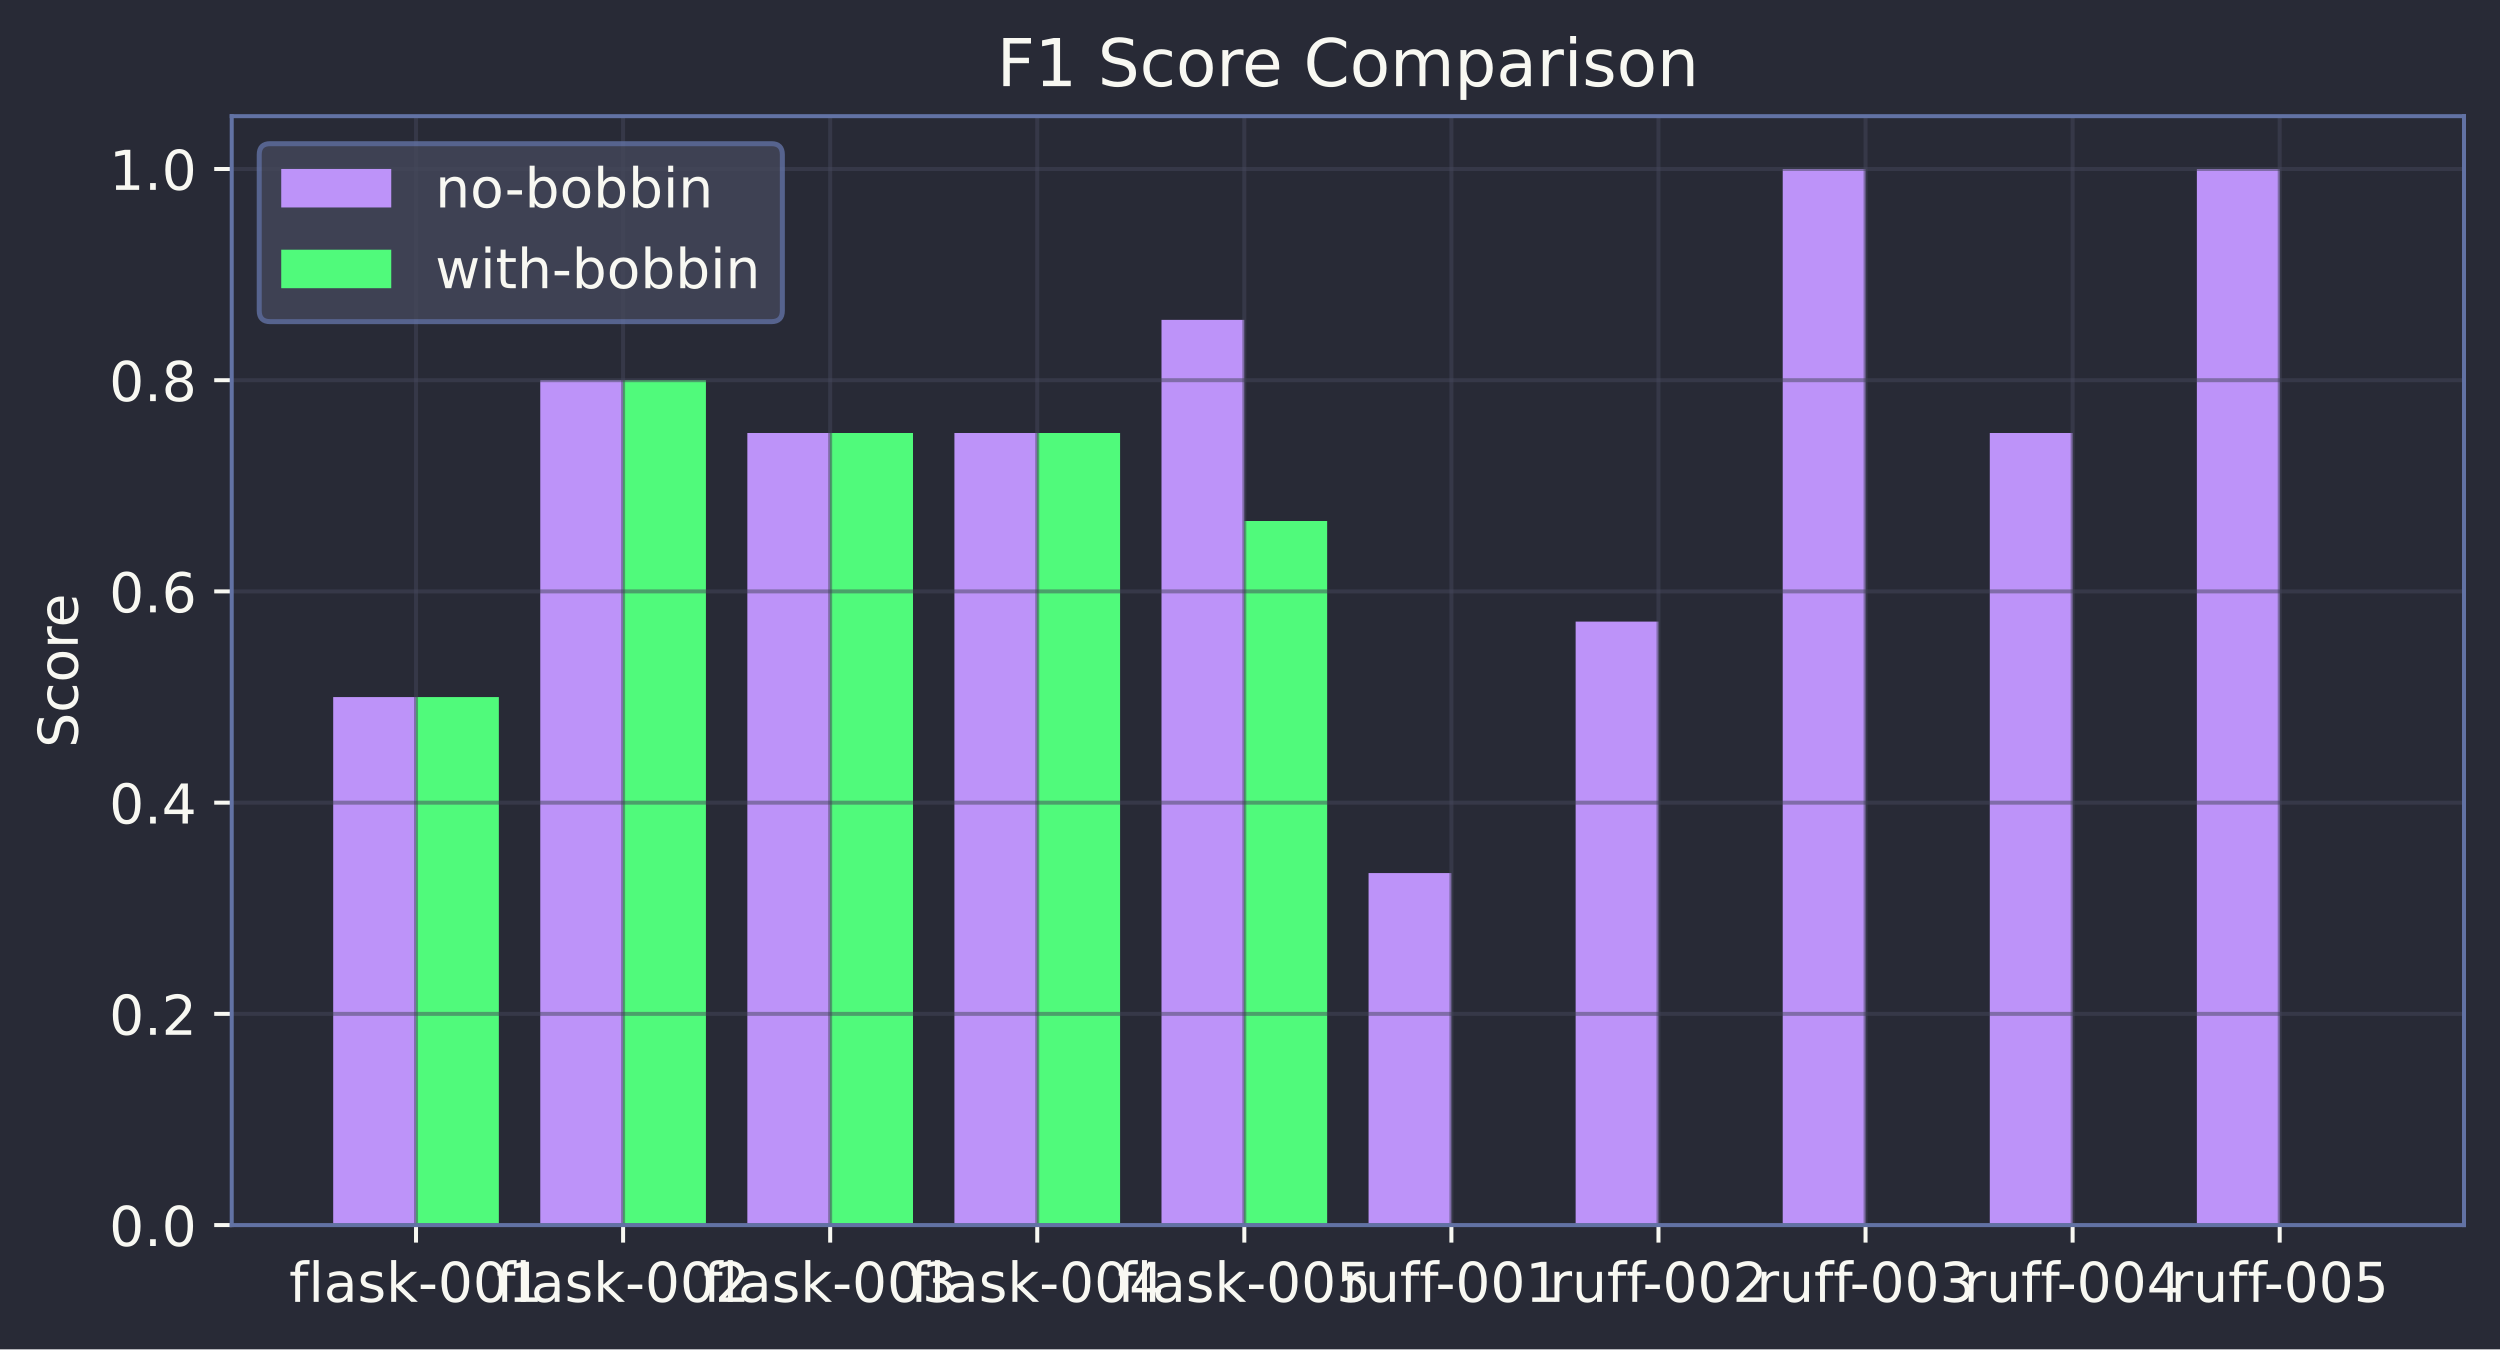
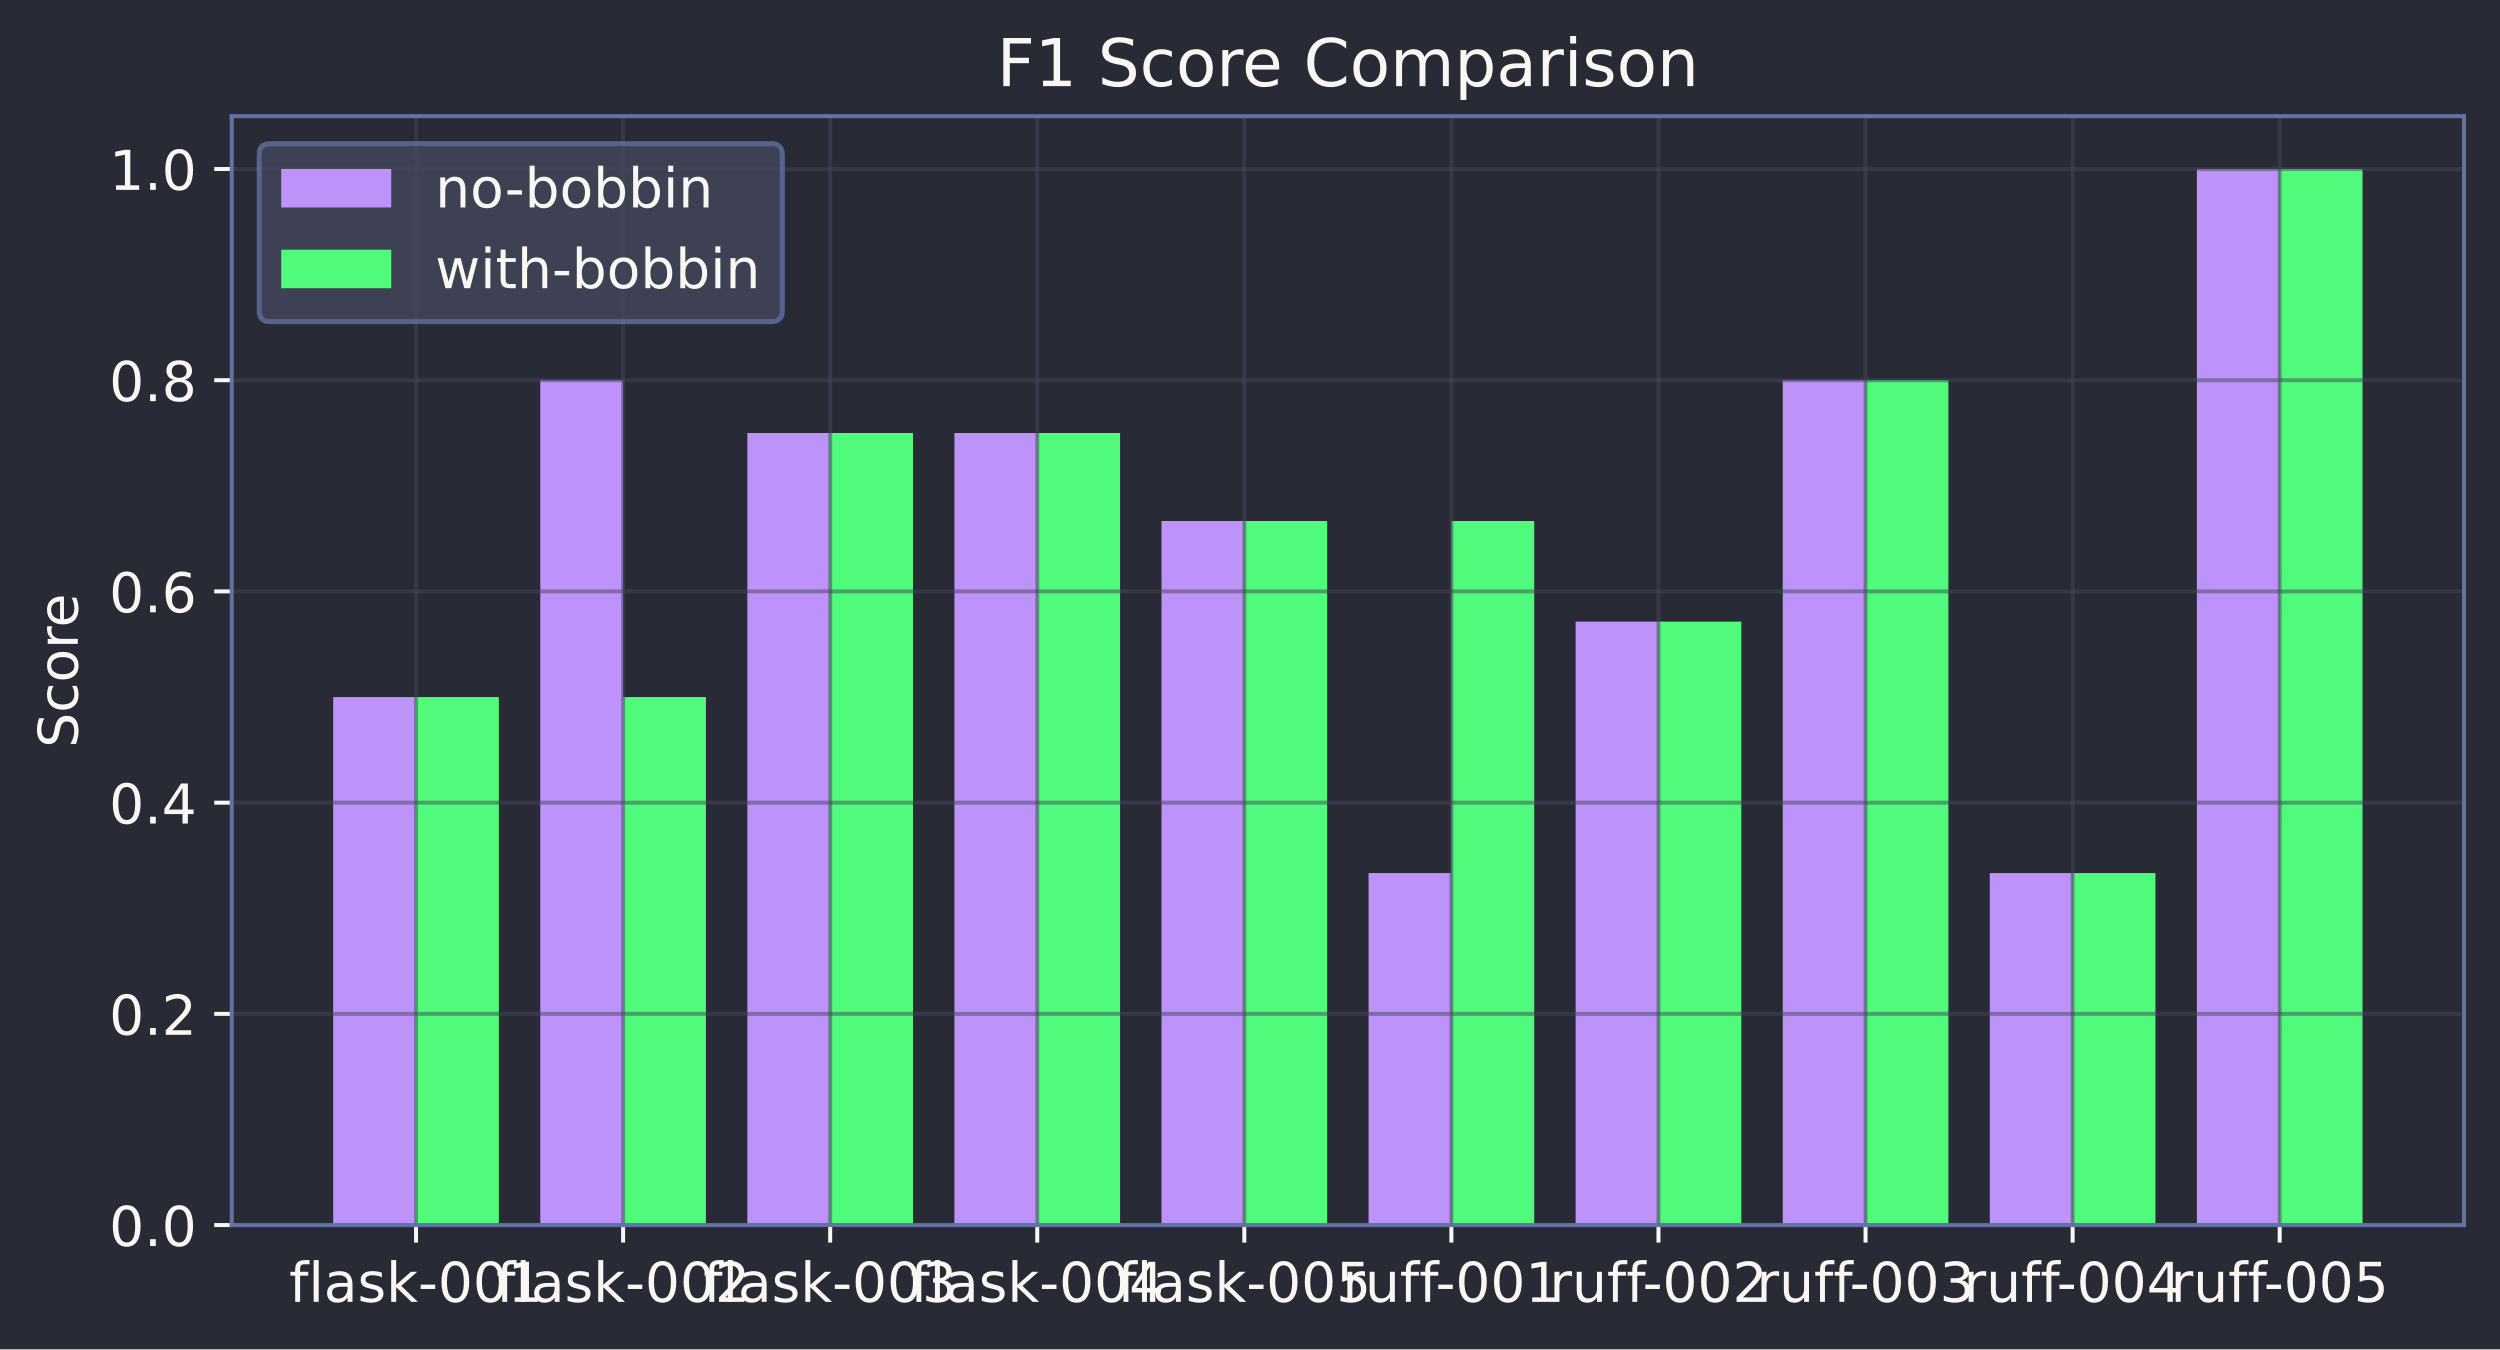
<svg xmlns="http://www.w3.org/2000/svg" xmlns:xlink="http://www.w3.org/1999/xlink" width="499.939pt" height="269.836pt" viewBox="0 0 499.939 269.836" version="1.1">
  <defs>
    <style type="text/css">*{stroke-linejoin: round; stroke-linecap: butt}</style>
  </defs>
  <g id="figure_1">
    <g id="patch_1">
      <path d="M 0 269.836  L 499.939 269.836  L 499.939 0  L 0 0  z " style="fill: #282a36" />
    </g>
    <g id="axes_1">
      <g id="patch_2">
        <path d="M 46.339 244.99  L 492.739 244.99  L 492.739 23.23  L 46.339 23.23  z " style="fill: #282a36" />
      </g>
      <g id="patch_3">
-         <path d="M 66.63 244.99  L 83.194 244.99  L 83.194 139.39  L 66.63 139.39  z " clip-path="url(#p4379482efa)" style="fill: #bd93f9" />
+         <path d="M 66.63 244.99  L 83.194 244.99  L 83.194 139.39  L 66.63 139.39  z " clip-path="url(#p163e8eecd1)" style="fill: #bd93f9" />
      </g>
      <g id="patch_4">
-         <path d="M 108.04 244.99  L 124.604 244.99  L 124.604 76.03  L 108.04 76.03  z " clip-path="url(#p4379482efa)" style="fill: #bd93f9" />
+         <path d="M 108.04 244.99  L 124.604 244.99  L 124.604 76.03  L 108.04 76.03  z " clip-path="url(#p163e8eecd1)" style="fill: #bd93f9" />
      </g>
      <g id="patch_5">
-         <path d="M 149.45 244.99  L 166.014 244.99  L 166.014 86.59  L 149.45 86.59  z " clip-path="url(#p4379482efa)" style="fill: #bd93f9" />
+         <path d="M 149.45 244.99  L 166.014 244.99  L 166.014 86.59  L 149.45 86.59  z " clip-path="url(#p163e8eecd1)" style="fill: #bd93f9" />
      </g>
      <g id="patch_6">
-         <path d="M 190.86 244.99  L 207.424 244.99  L 207.424 86.59  L 190.86 86.59  z " clip-path="url(#p4379482efa)" style="fill: #bd93f9" />
+         <path d="M 190.86 244.99  L 207.424 244.99  L 207.424 86.59  L 190.86 86.59  z " clip-path="url(#p163e8eecd1)" style="fill: #bd93f9" />
      </g>
      <g id="patch_7">
-         <path d="M 232.27 244.99  L 248.834 244.99  L 248.834 63.97  L 232.27 63.97  z " clip-path="url(#p4379482efa)" style="fill: #bd93f9" />
+         <path d="M 232.27 244.99  L 248.834 244.99  L 248.834 104.183  L 232.27 104.183  z " clip-path="url(#p163e8eecd1)" style="fill: #bd93f9" />
      </g>
      <g id="patch_8">
-         <path d="M 273.68 244.99  L 290.244 244.99  L 290.244 174.597  L 273.68 174.597  z " clip-path="url(#p4379482efa)" style="fill: #bd93f9" />
+         <path d="M 273.68 244.99  L 290.244 244.99  L 290.244 174.597  L 273.68 174.597  z " clip-path="url(#p163e8eecd1)" style="fill: #bd93f9" />
      </g>
      <g id="patch_9">
-         <path d="M 315.09 244.99  L 331.654 244.99  L 331.654 124.31  L 315.09 124.31  z " clip-path="url(#p4379482efa)" style="fill: #bd93f9" />
+         <path d="M 315.09 244.99  L 331.654 244.99  L 331.654 124.31  L 315.09 124.31  z " clip-path="url(#p163e8eecd1)" style="fill: #bd93f9" />
      </g>
      <g id="patch_10">
-         <path d="M 356.5 244.99  L 373.064 244.99  L 373.064 33.79  L 356.5 33.79  z " clip-path="url(#p4379482efa)" style="fill: #bd93f9" />
+         <path d="M 356.5 244.99  L 373.064 244.99  L 373.064 76.03  L 356.5 76.03  z " clip-path="url(#p163e8eecd1)" style="fill: #bd93f9" />
      </g>
      <g id="patch_11">
-         <path d="M 397.91 244.99  L 414.474 244.99  L 414.474 86.59  L 397.91 86.59  z " clip-path="url(#p4379482efa)" style="fill: #bd93f9" />
+         <path d="M 397.91 244.99  L 414.474 244.99  L 414.474 174.597  L 397.91 174.597  z " clip-path="url(#p163e8eecd1)" style="fill: #bd93f9" />
      </g>
      <g id="patch_12">
-         <path d="M 439.32 244.99  L 455.884 244.99  L 455.884 33.79  L 439.32 33.79  z " clip-path="url(#p4379482efa)" style="fill: #bd93f9" />
+         <path d="M 439.32 244.99  L 455.884 244.99  L 455.884 33.79  L 439.32 33.79  z " clip-path="url(#p163e8eecd1)" style="fill: #bd93f9" />
      </g>
      <g id="patch_13">
-         <path d="M 83.194 244.99  L 99.758 244.99  L 99.758 139.39  L 83.194 139.39  z " clip-path="url(#p4379482efa)" style="fill: #50fa7b" />
+         <path d="M 83.194 244.99  L 99.758 244.99  L 99.758 139.39  L 83.194 139.39  z " clip-path="url(#p163e8eecd1)" style="fill: #50fa7b" />
      </g>
      <g id="patch_14">
-         <path d="M 124.604 244.99  L 141.168 244.99  L 141.168 76.03  L 124.604 76.03  z " clip-path="url(#p4379482efa)" style="fill: #50fa7b" />
+         <path d="M 124.604 244.99  L 141.168 244.99  L 141.168 139.39  L 124.604 139.39  z " clip-path="url(#p163e8eecd1)" style="fill: #50fa7b" />
      </g>
      <g id="patch_15">
-         <path d="M 166.014 244.99  L 182.578 244.99  L 182.578 86.59  L 166.014 86.59  z " clip-path="url(#p4379482efa)" style="fill: #50fa7b" />
+         <path d="M 166.014 244.99  L 182.578 244.99  L 182.578 86.59  L 166.014 86.59  z " clip-path="url(#p163e8eecd1)" style="fill: #50fa7b" />
      </g>
      <g id="patch_16">
-         <path d="M 207.424 244.99  L 223.988 244.99  L 223.988 86.59  L 207.424 86.59  z " clip-path="url(#p4379482efa)" style="fill: #50fa7b" />
+         <path d="M 207.424 244.99  L 223.988 244.99  L 223.988 86.59  L 207.424 86.59  z " clip-path="url(#p163e8eecd1)" style="fill: #50fa7b" />
      </g>
      <g id="patch_17">
-         <path d="M 248.834 244.99  L 265.398 244.99  L 265.398 104.183  L 248.834 104.183  z " clip-path="url(#p4379482efa)" style="fill: #50fa7b" />
+         <path d="M 248.834 244.99  L 265.398 244.99  L 265.398 104.183  L 248.834 104.183  z " clip-path="url(#p163e8eecd1)" style="fill: #50fa7b" />
      </g>
      <g id="patch_18">
-         <path d="M 290.244 244.99  L 306.808 244.99  L 306.808 244.99  L 290.244 244.99  z " clip-path="url(#p4379482efa)" style="fill: #50fa7b" />
+         <path d="M 290.244 244.99  L 306.808 244.99  L 306.808 104.193  L 290.244 104.193  z " clip-path="url(#p163e8eecd1)" style="fill: #50fa7b" />
      </g>
      <g id="patch_19">
-         <path d="M 331.654 244.99  L 348.218 244.99  L 348.218 244.99  L 331.654 244.99  z " clip-path="url(#p4379482efa)" style="fill: #50fa7b" />
+         <path d="M 331.654 244.99  L 348.218 244.99  L 348.218 124.31  L 331.654 124.31  z " clip-path="url(#p163e8eecd1)" style="fill: #50fa7b" />
      </g>
      <g id="patch_20">
-         <path d="M 373.064 244.99  L 389.628 244.99  L 389.628 244.99  L 373.064 244.99  z " clip-path="url(#p4379482efa)" style="fill: #50fa7b" />
+         <path d="M 373.064 244.99  L 389.628 244.99  L 389.628 76.03  L 373.064 76.03  z " clip-path="url(#p163e8eecd1)" style="fill: #50fa7b" />
      </g>
      <g id="patch_21">
-         <path d="M 414.474 244.99  L 431.038 244.99  L 431.038 244.99  L 414.474 244.99  z " clip-path="url(#p4379482efa)" style="fill: #50fa7b" />
+         <path d="M 414.474 244.99  L 431.038 244.99  L 431.038 174.597  L 414.474 174.597  z " clip-path="url(#p163e8eecd1)" style="fill: #50fa7b" />
      </g>
      <g id="patch_22">
-         <path d="M 455.884 244.99  L 472.448 244.99  L 472.448 244.99  L 455.884 244.99  z " clip-path="url(#p4379482efa)" style="fill: #50fa7b" />
+         <path d="M 455.884 244.99  L 472.448 244.99  L 472.448 33.79  L 455.884 33.79  z " clip-path="url(#p163e8eecd1)" style="fill: #50fa7b" />
      </g>
      <g id="matplotlib.axis_1">
        <g id="xtick_1">
          <g id="line2d_1">
-             <path d="M 83.194 244.99  L 83.194 23.23  " clip-path="url(#p4379482efa)" style="fill: none; stroke: #44475a; stroke-opacity: 0.5; stroke-width: 0.8; stroke-linecap: square" />
+             <path d="M 83.194 244.99  L 83.194 23.23  " clip-path="url(#p163e8eecd1)" style="fill: none; stroke: #44475a; stroke-opacity: 0.5; stroke-width: 0.8; stroke-linecap: square" />
          </g>
          <g id="line2d_2">
            <defs>
-               <path id="m51ddf07c45" d="M 0 0  L 0 3.5  " style="stroke: #f8f8f2; stroke-width: 0.8" />
+               <path id="mb557cf2187" d="M 0 0  L 0 3.5  " style="stroke: #f8f8f2; stroke-width: 0.8" />
            </defs>
            <g>
-               <use xlink:href="#m51ddf07c45" x="83.194" y="244.99" style="fill: #f8f8f2; stroke: #f8f8f2; stroke-width: 0.8" />
+               <use xlink:href="#mb557cf2187" x="83.194" y="244.99" style="fill: #f8f8f2; stroke: #f8f8f2; stroke-width: 0.8" />
            </g>
          </g>
          <g id="text_1">
            <text style="font-size: 11px; font-family: 'DejaVu Sans', 'Bitstream Vera Sans', 'Computer Modern Sans Serif', 'Lucida Grande', 'Verdana', 'Geneva', 'Lucid', 'Arial', 'Helvetica', 'Avant Garde', sans-serif; text-anchor: middle; fill: #f8f8f2" x="83.194" y="260.348" transform="rotate(-0 83.19429 260.3482)">flask-001</text>
          </g>
        </g>
        <g id="xtick_2">
          <g id="line2d_3">
-             <path d="M 124.604 244.99  L 124.604 23.23  " clip-path="url(#p4379482efa)" style="fill: none; stroke: #44475a; stroke-opacity: 0.5; stroke-width: 0.8; stroke-linecap: square" />
+             <path d="M 124.604 244.99  L 124.604 23.23  " clip-path="url(#p163e8eecd1)" style="fill: none; stroke: #44475a; stroke-opacity: 0.5; stroke-width: 0.8; stroke-linecap: square" />
          </g>
          <g id="line2d_4">
            <g>
-               <use xlink:href="#m51ddf07c45" x="124.604" y="244.99" style="fill: #f8f8f2; stroke: #f8f8f2; stroke-width: 0.8" />
+               <use xlink:href="#mb557cf2187" x="124.604" y="244.99" style="fill: #f8f8f2; stroke: #f8f8f2; stroke-width: 0.8" />
            </g>
          </g>
          <g id="text_2">
            <text style="font-size: 11px; font-family: 'DejaVu Sans', 'Bitstream Vera Sans', 'Computer Modern Sans Serif', 'Lucida Grande', 'Verdana', 'Geneva', 'Lucid', 'Arial', 'Helvetica', 'Avant Garde', sans-serif; text-anchor: middle; fill: #f8f8f2" x="124.604" y="260.348" transform="rotate(-0 124.6043 260.3482)">flask-002</text>
          </g>
        </g>
        <g id="xtick_3">
          <g id="line2d_5">
-             <path d="M 166.014 244.99  L 166.014 23.23  " clip-path="url(#p4379482efa)" style="fill: none; stroke: #44475a; stroke-opacity: 0.5; stroke-width: 0.8; stroke-linecap: square" />
+             <path d="M 166.014 244.99  L 166.014 23.23  " clip-path="url(#p163e8eecd1)" style="fill: none; stroke: #44475a; stroke-opacity: 0.5; stroke-width: 0.8; stroke-linecap: square" />
          </g>
          <g id="line2d_6">
            <g>
-               <use xlink:href="#m51ddf07c45" x="166.014" y="244.99" style="fill: #f8f8f2; stroke: #f8f8f2; stroke-width: 0.8" />
+               <use xlink:href="#mb557cf2187" x="166.014" y="244.99" style="fill: #f8f8f2; stroke: #f8f8f2; stroke-width: 0.8" />
            </g>
          </g>
          <g id="text_3">
            <text style="font-size: 11px; font-family: 'DejaVu Sans', 'Bitstream Vera Sans', 'Computer Modern Sans Serif', 'Lucida Grande', 'Verdana', 'Geneva', 'Lucid', 'Arial', 'Helvetica', 'Avant Garde', sans-serif; text-anchor: middle; fill: #f8f8f2" x="166.014" y="260.348" transform="rotate(-0 166.0143 260.3482)">flask-003</text>
          </g>
        </g>
        <g id="xtick_4">
          <g id="line2d_7">
-             <path d="M 207.424 244.99  L 207.424 23.23  " clip-path="url(#p4379482efa)" style="fill: none; stroke: #44475a; stroke-opacity: 0.5; stroke-width: 0.8; stroke-linecap: square" />
+             <path d="M 207.424 244.99  L 207.424 23.23  " clip-path="url(#p163e8eecd1)" style="fill: none; stroke: #44475a; stroke-opacity: 0.5; stroke-width: 0.8; stroke-linecap: square" />
          </g>
          <g id="line2d_8">
            <g>
-               <use xlink:href="#m51ddf07c45" x="207.424" y="244.99" style="fill: #f8f8f2; stroke: #f8f8f2; stroke-width: 0.8" />
+               <use xlink:href="#mb557cf2187" x="207.424" y="244.99" style="fill: #f8f8f2; stroke: #f8f8f2; stroke-width: 0.8" />
            </g>
          </g>
          <g id="text_4">
            <text style="font-size: 11px; font-family: 'DejaVu Sans', 'Bitstream Vera Sans', 'Computer Modern Sans Serif', 'Lucida Grande', 'Verdana', 'Geneva', 'Lucid', 'Arial', 'Helvetica', 'Avant Garde', sans-serif; text-anchor: middle; fill: #f8f8f2" x="207.424" y="260.348" transform="rotate(-0 207.4243 260.3482)">flask-004</text>
          </g>
        </g>
        <g id="xtick_5">
          <g id="line2d_9">
-             <path d="M 248.834 244.99  L 248.834 23.23  " clip-path="url(#p4379482efa)" style="fill: none; stroke: #44475a; stroke-opacity: 0.5; stroke-width: 0.8; stroke-linecap: square" />
+             <path d="M 248.834 244.99  L 248.834 23.23  " clip-path="url(#p163e8eecd1)" style="fill: none; stroke: #44475a; stroke-opacity: 0.5; stroke-width: 0.8; stroke-linecap: square" />
          </g>
          <g id="line2d_10">
            <g>
-               <use xlink:href="#m51ddf07c45" x="248.834" y="244.99" style="fill: #f8f8f2; stroke: #f8f8f2; stroke-width: 0.8" />
+               <use xlink:href="#mb557cf2187" x="248.834" y="244.99" style="fill: #f8f8f2; stroke: #f8f8f2; stroke-width: 0.8" />
            </g>
          </g>
          <g id="text_5">
            <text style="font-size: 11px; font-family: 'DejaVu Sans', 'Bitstream Vera Sans', 'Computer Modern Sans Serif', 'Lucida Grande', 'Verdana', 'Geneva', 'Lucid', 'Arial', 'Helvetica', 'Avant Garde', sans-serif; text-anchor: middle; fill: #f8f8f2" x="248.834" y="260.348" transform="rotate(-0 248.8344 260.3482)">flask-005</text>
          </g>
        </g>
        <g id="xtick_6">
          <g id="line2d_11">
-             <path d="M 290.244 244.99  L 290.244 23.23  " clip-path="url(#p4379482efa)" style="fill: none; stroke: #44475a; stroke-opacity: 0.5; stroke-width: 0.8; stroke-linecap: square" />
+             <path d="M 290.244 244.99  L 290.244 23.23  " clip-path="url(#p163e8eecd1)" style="fill: none; stroke: #44475a; stroke-opacity: 0.5; stroke-width: 0.8; stroke-linecap: square" />
          </g>
          <g id="line2d_12">
            <g>
-               <use xlink:href="#m51ddf07c45" x="290.244" y="244.99" style="fill: #f8f8f2; stroke: #f8f8f2; stroke-width: 0.8" />
+               <use xlink:href="#mb557cf2187" x="290.244" y="244.99" style="fill: #f8f8f2; stroke: #f8f8f2; stroke-width: 0.8" />
            </g>
          </g>
          <g id="text_6">
            <text style="font-size: 11px; font-family: 'DejaVu Sans', 'Bitstream Vera Sans', 'Computer Modern Sans Serif', 'Lucida Grande', 'Verdana', 'Geneva', 'Lucid', 'Arial', 'Helvetica', 'Avant Garde', sans-serif; text-anchor: middle; fill: #f8f8f2" x="290.244" y="260.348" transform="rotate(-0 290.2444 260.3482)">ruff-001</text>
          </g>
        </g>
        <g id="xtick_7">
          <g id="line2d_13">
-             <path d="M 331.654 244.99  L 331.654 23.23  " clip-path="url(#p4379482efa)" style="fill: none; stroke: #44475a; stroke-opacity: 0.5; stroke-width: 0.8; stroke-linecap: square" />
+             <path d="M 331.654 244.99  L 331.654 23.23  " clip-path="url(#p163e8eecd1)" style="fill: none; stroke: #44475a; stroke-opacity: 0.5; stroke-width: 0.8; stroke-linecap: square" />
          </g>
          <g id="line2d_14">
            <g>
-               <use xlink:href="#m51ddf07c45" x="331.654" y="244.99" style="fill: #f8f8f2; stroke: #f8f8f2; stroke-width: 0.8" />
+               <use xlink:href="#mb557cf2187" x="331.654" y="244.99" style="fill: #f8f8f2; stroke: #f8f8f2; stroke-width: 0.8" />
            </g>
          </g>
          <g id="text_7">
            <text style="font-size: 11px; font-family: 'DejaVu Sans', 'Bitstream Vera Sans', 'Computer Modern Sans Serif', 'Lucida Grande', 'Verdana', 'Geneva', 'Lucid', 'Arial', 'Helvetica', 'Avant Garde', sans-serif; text-anchor: middle; fill: #f8f8f2" x="331.654" y="260.348" transform="rotate(-0 331.6544 260.3482)">ruff-002</text>
          </g>
        </g>
        <g id="xtick_8">
          <g id="line2d_15">
-             <path d="M 373.064 244.99  L 373.064 23.23  " clip-path="url(#p4379482efa)" style="fill: none; stroke: #44475a; stroke-opacity: 0.5; stroke-width: 0.8; stroke-linecap: square" />
+             <path d="M 373.064 244.99  L 373.064 23.23  " clip-path="url(#p163e8eecd1)" style="fill: none; stroke: #44475a; stroke-opacity: 0.5; stroke-width: 0.8; stroke-linecap: square" />
          </g>
          <g id="line2d_16">
            <g>
-               <use xlink:href="#m51ddf07c45" x="373.064" y="244.99" style="fill: #f8f8f2; stroke: #f8f8f2; stroke-width: 0.8" />
+               <use xlink:href="#mb557cf2187" x="373.064" y="244.99" style="fill: #f8f8f2; stroke: #f8f8f2; stroke-width: 0.8" />
            </g>
          </g>
          <g id="text_8">
            <text style="font-size: 11px; font-family: 'DejaVu Sans', 'Bitstream Vera Sans', 'Computer Modern Sans Serif', 'Lucida Grande', 'Verdana', 'Geneva', 'Lucid', 'Arial', 'Helvetica', 'Avant Garde', sans-serif; text-anchor: middle; fill: #f8f8f2" x="373.064" y="260.348" transform="rotate(-0 373.0644 260.3482)">ruff-003</text>
          </g>
        </g>
        <g id="xtick_9">
          <g id="line2d_17">
-             <path d="M 414.474 244.99  L 414.474 23.23  " clip-path="url(#p4379482efa)" style="fill: none; stroke: #44475a; stroke-opacity: 0.5; stroke-width: 0.8; stroke-linecap: square" />
+             <path d="M 414.474 244.99  L 414.474 23.23  " clip-path="url(#p163e8eecd1)" style="fill: none; stroke: #44475a; stroke-opacity: 0.5; stroke-width: 0.8; stroke-linecap: square" />
          </g>
          <g id="line2d_18">
            <g>
-               <use xlink:href="#m51ddf07c45" x="414.474" y="244.99" style="fill: #f8f8f2; stroke: #f8f8f2; stroke-width: 0.8" />
+               <use xlink:href="#mb557cf2187" x="414.474" y="244.99" style="fill: #f8f8f2; stroke: #f8f8f2; stroke-width: 0.8" />
            </g>
          </g>
          <g id="text_9">
            <text style="font-size: 11px; font-family: 'DejaVu Sans', 'Bitstream Vera Sans', 'Computer Modern Sans Serif', 'Lucida Grande', 'Verdana', 'Geneva', 'Lucid', 'Arial', 'Helvetica', 'Avant Garde', sans-serif; text-anchor: middle; fill: #f8f8f2" x="414.474" y="260.348" transform="rotate(-0 414.4744 260.3482)">ruff-004</text>
          </g>
        </g>
        <g id="xtick_10">
          <g id="line2d_19">
-             <path d="M 455.884 244.99  L 455.884 23.23  " clip-path="url(#p4379482efa)" style="fill: none; stroke: #44475a; stroke-opacity: 0.5; stroke-width: 0.8; stroke-linecap: square" />
+             <path d="M 455.884 244.99  L 455.884 23.23  " clip-path="url(#p163e8eecd1)" style="fill: none; stroke: #44475a; stroke-opacity: 0.5; stroke-width: 0.8; stroke-linecap: square" />
          </g>
          <g id="line2d_20">
            <g>
-               <use xlink:href="#m51ddf07c45" x="455.884" y="244.99" style="fill: #f8f8f2; stroke: #f8f8f2; stroke-width: 0.8" />
+               <use xlink:href="#mb557cf2187" x="455.884" y="244.99" style="fill: #f8f8f2; stroke: #f8f8f2; stroke-width: 0.8" />
            </g>
          </g>
          <g id="text_10">
            <text style="font-size: 11px; font-family: 'DejaVu Sans', 'Bitstream Vera Sans', 'Computer Modern Sans Serif', 'Lucida Grande', 'Verdana', 'Geneva', 'Lucid', 'Arial', 'Helvetica', 'Avant Garde', sans-serif; text-anchor: middle; fill: #f8f8f2" x="455.884" y="260.348" transform="rotate(-0 455.8845 260.3482)">ruff-005</text>
          </g>
        </g>
      </g>
      <g id="matplotlib.axis_2">
        <g id="ytick_1">
          <g id="line2d_21">
-             <path d="M 46.339 244.99  L 492.739 244.99  " clip-path="url(#p4379482efa)" style="fill: none; stroke: #44475a; stroke-opacity: 0.5; stroke-width: 0.8; stroke-linecap: square" />
+             <path d="M 46.339 244.99  L 492.739 244.99  " clip-path="url(#p163e8eecd1)" style="fill: none; stroke: #44475a; stroke-opacity: 0.5; stroke-width: 0.8; stroke-linecap: square" />
          </g>
          <g id="line2d_22">
            <defs>
-               <path id="m90a8ee3c4e" d="M 0 0  L -3.5 0  " style="stroke: #f8f8f2; stroke-width: 0.8" />
+               <path id="m6755763af0" d="M 0 0  L -3.5 0  " style="stroke: #f8f8f2; stroke-width: 0.8" />
            </defs>
            <g>
-               <use xlink:href="#m90a8ee3c4e" x="46.339" y="244.99" style="fill: #f8f8f2; stroke: #f8f8f2; stroke-width: 0.8" />
+               <use xlink:href="#m6755763af0" x="46.339" y="244.99" style="fill: #f8f8f2; stroke: #f8f8f2; stroke-width: 0.8" />
            </g>
          </g>
          <g id="text_11">
            <text style="font-size: 11px; font-family: 'DejaVu Sans', 'Bitstream Vera Sans', 'Computer Modern Sans Serif', 'Lucida Grande', 'Verdana', 'Geneva', 'Lucid', 'Arial', 'Helvetica', 'Avant Garde', sans-serif; text-anchor: end; fill: #f8f8f2" x="39.339" y="249.169" transform="rotate(-0 39.33937 249.1691)">0.0</text>
          </g>
        </g>
        <g id="ytick_2">
          <g id="line2d_23">
-             <path d="M 46.339 202.75  L 492.739 202.75  " clip-path="url(#p4379482efa)" style="fill: none; stroke: #44475a; stroke-opacity: 0.5; stroke-width: 0.8; stroke-linecap: square" />
+             <path d="M 46.339 202.75  L 492.739 202.75  " clip-path="url(#p163e8eecd1)" style="fill: none; stroke: #44475a; stroke-opacity: 0.5; stroke-width: 0.8; stroke-linecap: square" />
          </g>
          <g id="line2d_24">
            <g>
-               <use xlink:href="#m90a8ee3c4e" x="46.339" y="202.75" style="fill: #f8f8f2; stroke: #f8f8f2; stroke-width: 0.8" />
+               <use xlink:href="#m6755763af0" x="46.339" y="202.75" style="fill: #f8f8f2; stroke: #f8f8f2; stroke-width: 0.8" />
            </g>
          </g>
          <g id="text_12">
            <text style="font-size: 11px; font-family: 'DejaVu Sans', 'Bitstream Vera Sans', 'Computer Modern Sans Serif', 'Lucida Grande', 'Verdana', 'Geneva', 'Lucid', 'Arial', 'Helvetica', 'Avant Garde', sans-serif; text-anchor: end; fill: #f8f8f2" x="39.339" y="206.929" transform="rotate(-0 39.33937 206.9291)">0.2</text>
          </g>
        </g>
        <g id="ytick_3">
          <g id="line2d_25">
-             <path d="M 46.339 160.51  L 492.739 160.51  " clip-path="url(#p4379482efa)" style="fill: none; stroke: #44475a; stroke-opacity: 0.5; stroke-width: 0.8; stroke-linecap: square" />
+             <path d="M 46.339 160.51  L 492.739 160.51  " clip-path="url(#p163e8eecd1)" style="fill: none; stroke: #44475a; stroke-opacity: 0.5; stroke-width: 0.8; stroke-linecap: square" />
          </g>
          <g id="line2d_26">
            <g>
-               <use xlink:href="#m90a8ee3c4e" x="46.339" y="160.51" style="fill: #f8f8f2; stroke: #f8f8f2; stroke-width: 0.8" />
+               <use xlink:href="#m6755763af0" x="46.339" y="160.51" style="fill: #f8f8f2; stroke: #f8f8f2; stroke-width: 0.8" />
            </g>
          </g>
          <g id="text_13">
            <text style="font-size: 11px; font-family: 'DejaVu Sans', 'Bitstream Vera Sans', 'Computer Modern Sans Serif', 'Lucida Grande', 'Verdana', 'Geneva', 'Lucid', 'Arial', 'Helvetica', 'Avant Garde', sans-serif; text-anchor: end; fill: #f8f8f2" x="39.339" y="164.689" transform="rotate(-0 39.33937 164.6891)">0.4</text>
          </g>
        </g>
        <g id="ytick_4">
          <g id="line2d_27">
-             <path d="M 46.339 118.27  L 492.739 118.27  " clip-path="url(#p4379482efa)" style="fill: none; stroke: #44475a; stroke-opacity: 0.5; stroke-width: 0.8; stroke-linecap: square" />
+             <path d="M 46.339 118.27  L 492.739 118.27  " clip-path="url(#p163e8eecd1)" style="fill: none; stroke: #44475a; stroke-opacity: 0.5; stroke-width: 0.8; stroke-linecap: square" />
          </g>
          <g id="line2d_28">
            <g>
-               <use xlink:href="#m90a8ee3c4e" x="46.339" y="118.27" style="fill: #f8f8f2; stroke: #f8f8f2; stroke-width: 0.8" />
+               <use xlink:href="#m6755763af0" x="46.339" y="118.27" style="fill: #f8f8f2; stroke: #f8f8f2; stroke-width: 0.8" />
            </g>
          </g>
          <g id="text_14">
            <text style="font-size: 11px; font-family: 'DejaVu Sans', 'Bitstream Vera Sans', 'Computer Modern Sans Serif', 'Lucida Grande', 'Verdana', 'Geneva', 'Lucid', 'Arial', 'Helvetica', 'Avant Garde', sans-serif; text-anchor: end; fill: #f8f8f2" x="39.339" y="122.449" transform="rotate(-0 39.33937 122.4491)">0.6</text>
          </g>
        </g>
        <g id="ytick_5">
          <g id="line2d_29">
-             <path d="M 46.339 76.03  L 492.739 76.03  " clip-path="url(#p4379482efa)" style="fill: none; stroke: #44475a; stroke-opacity: 0.5; stroke-width: 0.8; stroke-linecap: square" />
+             <path d="M 46.339 76.03  L 492.739 76.03  " clip-path="url(#p163e8eecd1)" style="fill: none; stroke: #44475a; stroke-opacity: 0.5; stroke-width: 0.8; stroke-linecap: square" />
          </g>
          <g id="line2d_30">
            <g>
-               <use xlink:href="#m90a8ee3c4e" x="46.339" y="76.03" style="fill: #f8f8f2; stroke: #f8f8f2; stroke-width: 0.8" />
+               <use xlink:href="#m6755763af0" x="46.339" y="76.03" style="fill: #f8f8f2; stroke: #f8f8f2; stroke-width: 0.8" />
            </g>
          </g>
          <g id="text_15">
            <text style="font-size: 11px; font-family: 'DejaVu Sans', 'Bitstream Vera Sans', 'Computer Modern Sans Serif', 'Lucida Grande', 'Verdana', 'Geneva', 'Lucid', 'Arial', 'Helvetica', 'Avant Garde', sans-serif; text-anchor: end; fill: #f8f8f2" x="39.339" y="80.209" transform="rotate(-0 39.33937 80.20908)">0.8</text>
          </g>
        </g>
        <g id="ytick_6">
          <g id="line2d_31">
-             <path d="M 46.339 33.79  L 492.739 33.79  " clip-path="url(#p4379482efa)" style="fill: none; stroke: #44475a; stroke-opacity: 0.5; stroke-width: 0.8; stroke-linecap: square" />
+             <path d="M 46.339 33.79  L 492.739 33.79  " clip-path="url(#p163e8eecd1)" style="fill: none; stroke: #44475a; stroke-opacity: 0.5; stroke-width: 0.8; stroke-linecap: square" />
          </g>
          <g id="line2d_32">
            <g>
-               <use xlink:href="#m90a8ee3c4e" x="46.339" y="33.79" style="fill: #f8f8f2; stroke: #f8f8f2; stroke-width: 0.8" />
+               <use xlink:href="#m6755763af0" x="46.339" y="33.79" style="fill: #f8f8f2; stroke: #f8f8f2; stroke-width: 0.8" />
            </g>
          </g>
          <g id="text_16">
            <text style="font-size: 11px; font-family: 'DejaVu Sans', 'Bitstream Vera Sans', 'Computer Modern Sans Serif', 'Lucida Grande', 'Verdana', 'Geneva', 'Lucid', 'Arial', 'Helvetica', 'Avant Garde', sans-serif; text-anchor: end; fill: #f8f8f2" x="39.339" y="37.969" transform="rotate(-0 39.33937 37.96908)">1.0</text>
          </g>
        </g>
        <g id="text_17">
          <text style="font-size: 11px; font-family: 'DejaVu Sans', 'Bitstream Vera Sans', 'Computer Modern Sans Serif', 'Lucida Grande', 'Verdana', 'Geneva', 'Lucid', 'Arial', 'Helvetica', 'Avant Garde', sans-serif; text-anchor: middle; fill: #f8f8f2" x="15.558" y="134.11" transform="rotate(-90 15.55828 134.1099)">Score</text>
        </g>
      </g>
      <g id="patch_23">
        <path d="M 46.339 244.99  L 46.339 23.23  " style="fill: none; stroke: #6272a4; stroke-width: 0.8; stroke-linejoin: miter; stroke-linecap: square" />
      </g>
      <g id="patch_24">
        <path d="M 492.739 244.99  L 492.739 23.23  " style="fill: none; stroke: #6272a4; stroke-width: 0.8; stroke-linejoin: miter; stroke-linecap: square" />
      </g>
      <g id="patch_25">
        <path d="M 46.339 244.99  L 492.739 244.99  " style="fill: none; stroke: #6272a4; stroke-width: 0.8; stroke-linejoin: miter; stroke-linecap: square" />
      </g>
      <g id="patch_26">
        <path d="M 46.339 23.23  L 492.739 23.23  " style="fill: none; stroke: #6272a4; stroke-width: 0.8; stroke-linejoin: miter; stroke-linecap: square" />
      </g>
      <g id="text_18">
        <text style="font-size: 13.2px; font-family: 'DejaVu Sans', 'Bitstream Vera Sans', 'Computer Modern Sans Serif', 'Lucida Grande', 'Verdana', 'Geneva', 'Lucid', 'Arial', 'Helvetica', 'Avant Garde', sans-serif; text-anchor: middle; fill: #f8f8f2" x="269.539" y="17.23" transform="rotate(-0 269.5394 17.22994)">F1 Score Comparison</text>
      </g>
      <g id="legend_1">
        <g id="patch_27">
          <path d="M 54.039 64.322  L 154.251 64.322  Q 156.451 64.322 156.451 62.122  L 156.451 30.93  Q 156.451 28.73 154.251 28.73  L 54.039 28.73  Q 51.839 28.73 51.839 30.93  L 51.839 62.122  Q 51.839 64.322 54.039 64.322  z " style="fill: #44475a; opacity: 0.8; stroke: #6272a4; stroke-linejoin: miter" />
        </g>
        <g id="patch_28">
          <path d="M 56.239 41.488  L 78.239 41.488  L 78.239 33.788  L 56.239 33.788  z " style="fill: #bd93f9" />
        </g>
        <g id="text_19">
          <text style="font-size: 11px; font-family: 'DejaVu Sans', 'Bitstream Vera Sans', 'Computer Modern Sans Serif', 'Lucida Grande', 'Verdana', 'Geneva', 'Lucid', 'Arial', 'Helvetica', 'Avant Garde', sans-serif; text-anchor: start; fill: #f8f8f2" x="87.039" y="41.488" transform="rotate(-0 87.03938 41.48822)">no-bobbin</text>
        </g>
        <g id="patch_29">
          <path d="M 56.239 57.634  L 78.239 57.634  L 78.239 49.934  L 56.239 49.934  z " style="fill: #50fa7b" />
        </g>
        <g id="text_20">
          <text style="font-size: 11px; font-family: 'DejaVu Sans', 'Bitstream Vera Sans', 'Computer Modern Sans Serif', 'Lucida Grande', 'Verdana', 'Geneva', 'Lucid', 'Arial', 'Helvetica', 'Avant Garde', sans-serif; text-anchor: start; fill: #f8f8f2" x="87.039" y="57.634" transform="rotate(-0 87.03938 57.63416)">with-bobbin</text>
        </g>
      </g>
    </g>
  </g>
  <defs>
-     <clipPath id="p4379482efa">
+     <clipPath id="p163e8eecd1">
      <rect x="46.339" y="23.23" width="446.4" height="221.76" />
    </clipPath>
  </defs>
</svg>
